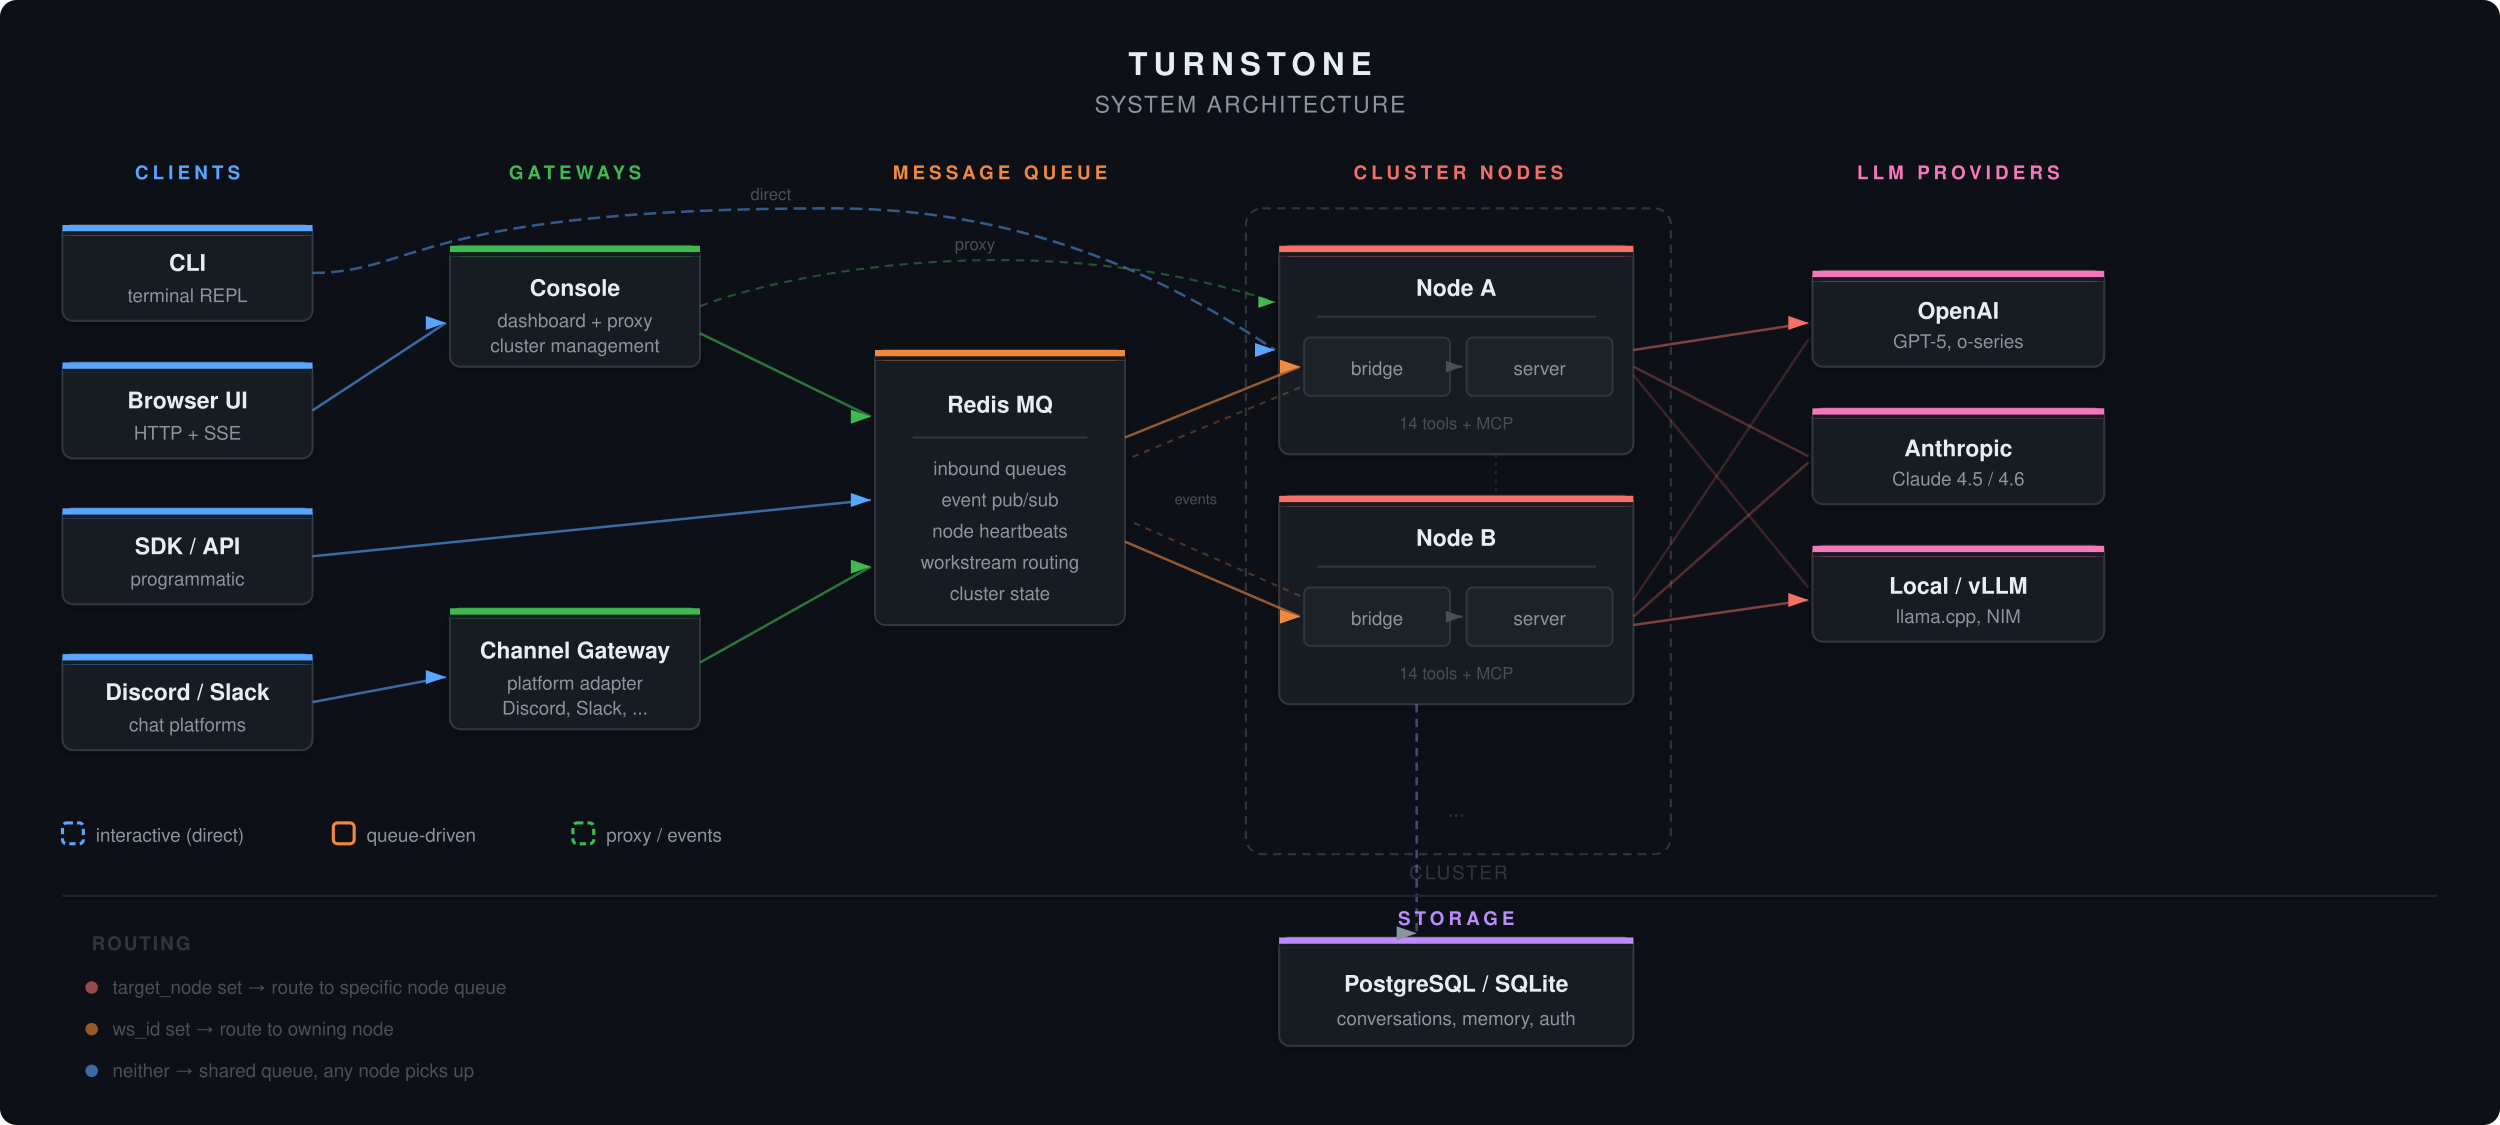
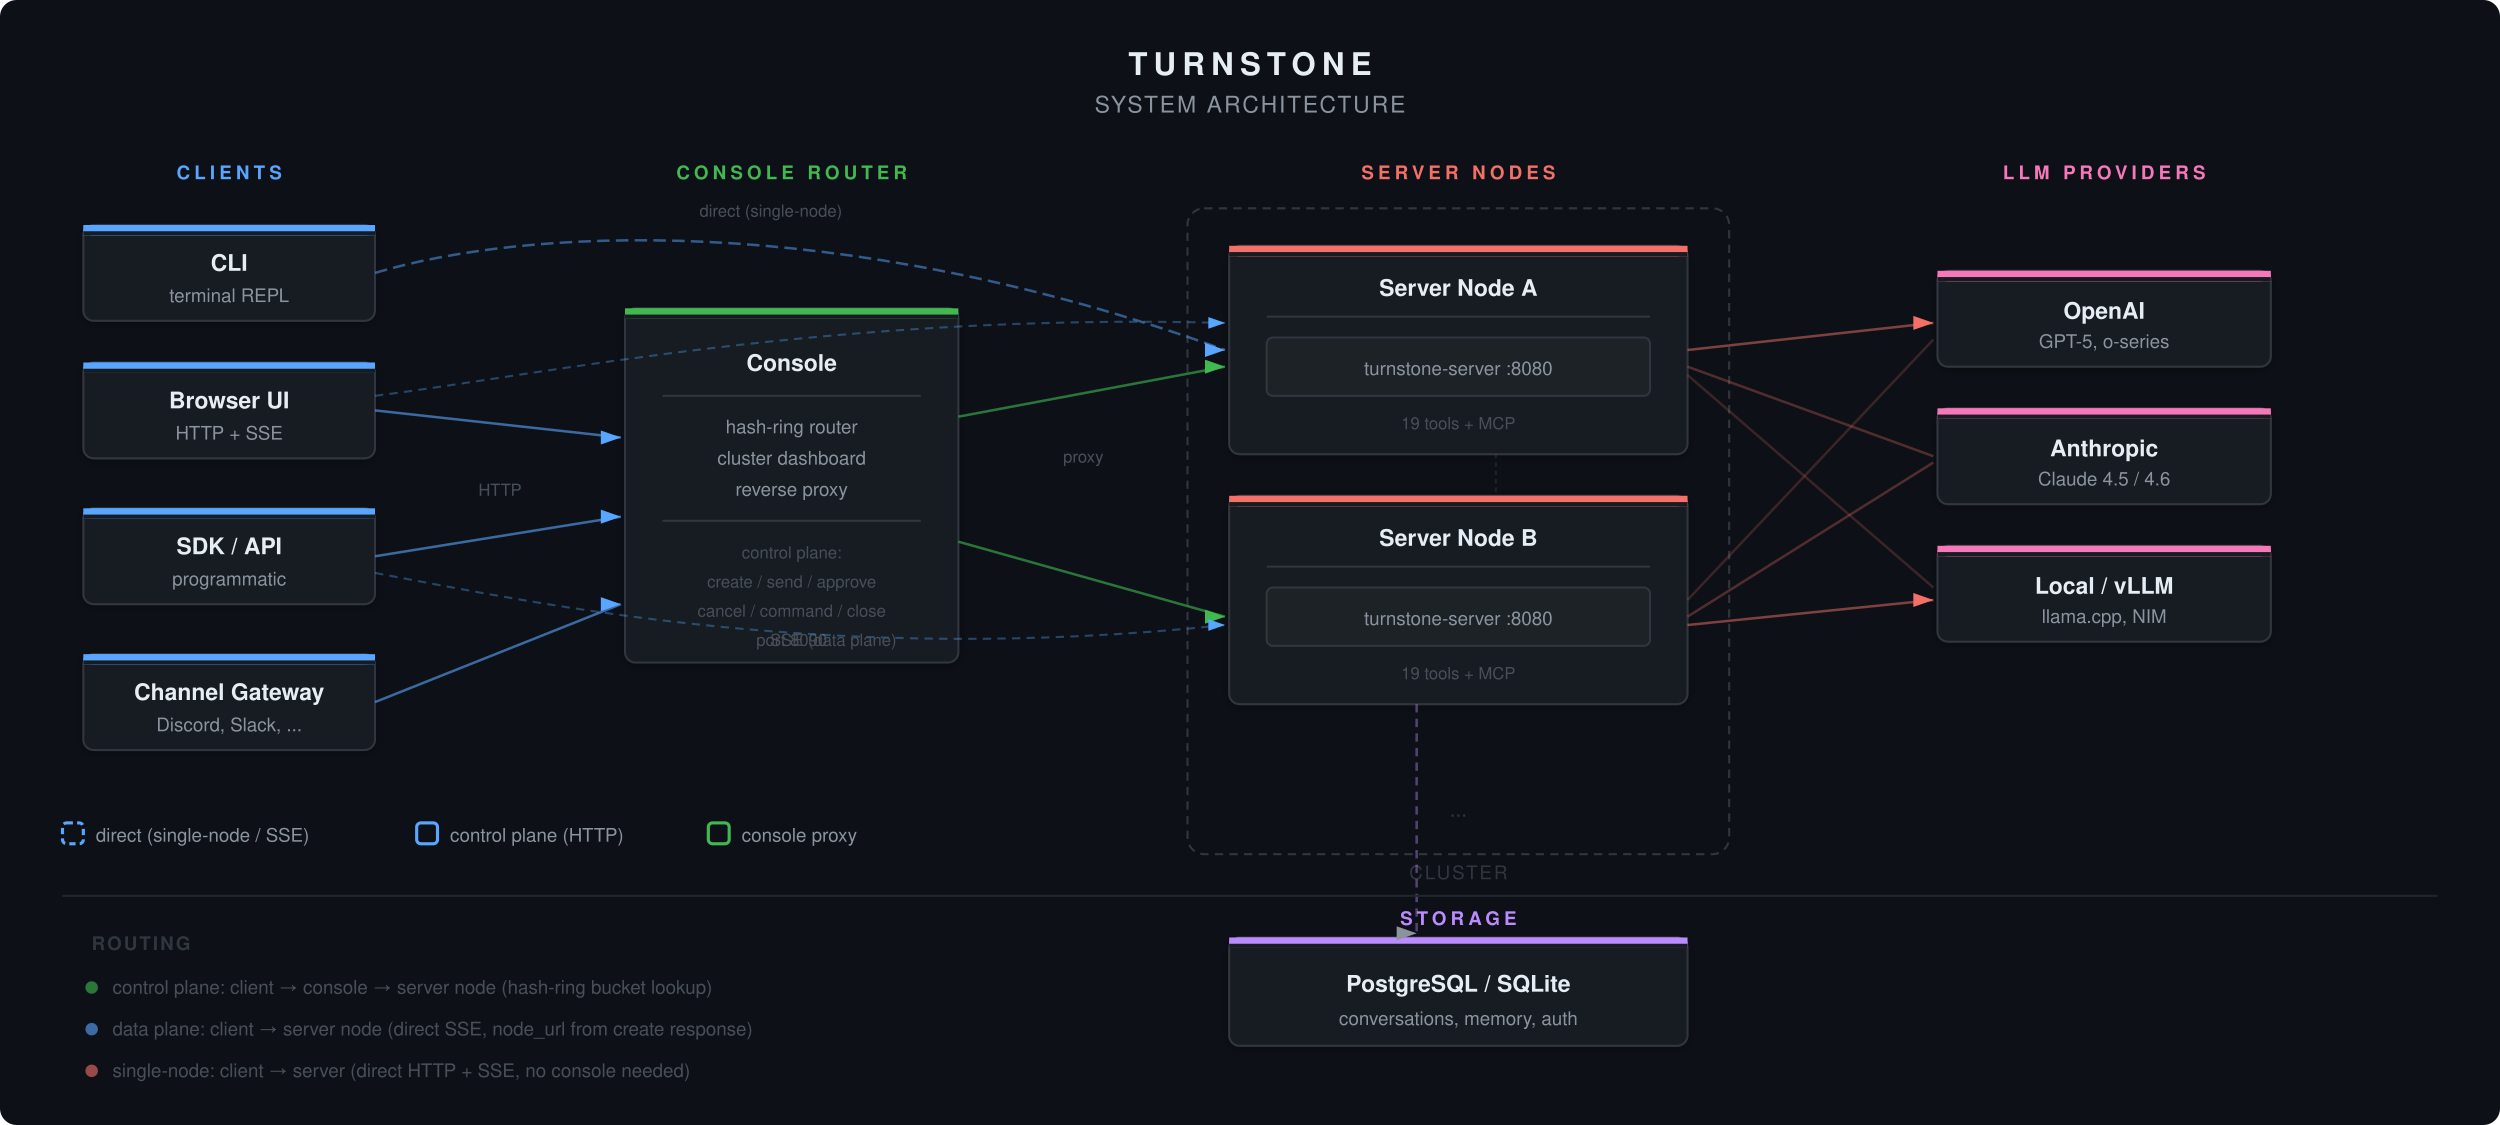
<svg xmlns="http://www.w3.org/2000/svg" viewBox="0 0 1200 540" font-family="-apple-system, BlinkMacSystemFont, 'Segoe UI', Helvetica, Arial, sans-serif">
  <defs>
    <marker id="arrow" viewBox="0 0 10 7" refX="10" refY="3.5" markerWidth="8" markerHeight="6" orient="auto-start-auto">
      <path d="M 0 0 L 10 3.5 L 0 7 z" fill="#484f58" />
    </marker>
    <marker id="arrow-blue" viewBox="0 0 10 7" refX="10" refY="3.5" markerWidth="8" markerHeight="6" orient="auto-start-auto">
      <path d="M 0 0 L 10 3.5 L 0 7 z" fill="#58a6ff" />
    </marker>
    <marker id="arrow-green" viewBox="0 0 10 7" refX="10" refY="3.5" markerWidth="8" markerHeight="6" orient="auto-start-auto">
      <path d="M 0 0 L 10 3.5 L 0 7 z" fill="#3fb950" />
    </marker>
    <marker id="arrow-orange" viewBox="0 0 10 7" refX="10" refY="3.5" markerWidth="8" markerHeight="6" orient="auto-start-auto">
      <path d="M 0 0 L 10 3.5 L 0 7 z" fill="#f0883e" />
    </marker>
    <marker id="arrow-coral" viewBox="0 0 10 7" refX="10" refY="3.5" markerWidth="8" markerHeight="6" orient="auto-start-auto">
      <path d="M 0 0 L 10 3.5 L 0 7 z" fill="#f47067" />
    </marker>
    <marker id="arrow-muted" viewBox="0 0 10 7" refX="10" refY="3.5" markerWidth="8" markerHeight="6" orient="auto-start-auto">
      <path d="M 0 0 L 10 3.5 L 0 7 z" fill="#8b949e" />
    </marker>
    <filter id="shadow" x="-4%" y="-4%" width="108%" height="112%">
      <feDropShadow dx="0" dy="1" stdDeviation="2" flood-color="#000" flood-opacity="0.4" />
    </filter>
  </defs>
  <rect width="1200" height="540" rx="8" fill="#0d1117" />
  <text x="600" y="36" text-anchor="middle" fill="#e6edf3" font-size="15" font-weight="700" letter-spacing="3">TURNSTONE</text>
  <text x="600" y="54" text-anchor="middle" fill="#8b949e" font-size="11" letter-spacing="1">SYSTEM ARCHITECTURE</text>
-   <text x="90" y="86" text-anchor="middle" fill="#58a6ff" font-size="9" font-weight="600" letter-spacing="2">CLIENTS</text>
-   <text x="276" y="86" text-anchor="middle" fill="#3fb950" font-size="9" font-weight="600" letter-spacing="2">GATEWAYS</text>
-   <text x="480" y="86" text-anchor="middle" fill="#f0883e" font-size="9" font-weight="600" letter-spacing="2">MESSAGE QUEUE</text>
-   <text x="700" y="86" text-anchor="middle" fill="#f47067" font-size="9" font-weight="600" letter-spacing="2">CLUSTER NODES</text>
-   <text x="940" y="86" text-anchor="middle" fill="#f778ba" font-size="9" font-weight="600" letter-spacing="2">LLM PROVIDERS</text>
+   <text x="110" y="86" text-anchor="middle" fill="#58a6ff" font-size="9" font-weight="600" letter-spacing="2">CLIENTS</text>
+   <text x="380" y="86" text-anchor="middle" fill="#3fb950" font-size="9" font-weight="600" letter-spacing="2">CONSOLE ROUTER</text>
+   <text x="700" y="86" text-anchor="middle" fill="#f47067" font-size="9" font-weight="600" letter-spacing="2">SERVER NODES</text>
+   <text x="1010" y="86" text-anchor="middle" fill="#f778ba" font-size="9" font-weight="600" letter-spacing="2">LLM PROVIDERS</text>
  <g filter="url(#shadow)">
-     <rect x="30" y="108" width="120" height="46" rx="5" fill="#161b22" stroke="#30363d" stroke-width="1" />
-     <rect x="30" y="108" width="120" height="5" rx="5" fill="#58a6ff" />
-     <rect x="30" y="108" width="120" height="5" fill="#58a6ff" />
-     <rect x="30" y="111" width="120" height="2" fill="#161b22" />
-     <text x="90" y="130" text-anchor="middle" fill="#e6edf3" font-size="11" font-weight="600">CLI</text>
-     <text x="90" y="145" text-anchor="middle" fill="#8b949e" font-size="9">terminal REPL</text>
+     <rect x="40" y="108" width="140" height="46" rx="5" fill="#161b22" stroke="#30363d" stroke-width="1" />
+     <rect x="40" y="108" width="140" height="5" rx="5" fill="#58a6ff" />
+     <rect x="40" y="108" width="140" height="5" fill="#58a6ff" />
+     <rect x="40" y="111" width="140" height="2" fill="#161b22" />
+     <text x="110" y="130" text-anchor="middle" fill="#e6edf3" font-size="11" font-weight="600">CLI</text>
+     <text x="110" y="145" text-anchor="middle" fill="#8b949e" font-size="9">terminal REPL</text>
  </g>
  <g filter="url(#shadow)">
-     <rect x="30" y="174" width="120" height="46" rx="5" fill="#161b22" stroke="#30363d" stroke-width="1" />
-     <rect x="30" y="174" width="120" height="5" rx="5" fill="#58a6ff" />
-     <rect x="30" y="174" width="120" height="5" fill="#58a6ff" />
-     <rect x="30" y="177" width="120" height="2" fill="#161b22" />
-     <text x="90" y="196" text-anchor="middle" fill="#e6edf3" font-size="11" font-weight="600">Browser UI</text>
-     <text x="90" y="211" text-anchor="middle" fill="#8b949e" font-size="9">HTTP + SSE</text>
+     <rect x="40" y="174" width="140" height="46" rx="5" fill="#161b22" stroke="#30363d" stroke-width="1" />
+     <rect x="40" y="174" width="140" height="5" rx="5" fill="#58a6ff" />
+     <rect x="40" y="174" width="140" height="5" fill="#58a6ff" />
+     <rect x="40" y="177" width="140" height="2" fill="#161b22" />
+     <text x="110" y="196" text-anchor="middle" fill="#e6edf3" font-size="11" font-weight="600">Browser UI</text>
+     <text x="110" y="211" text-anchor="middle" fill="#8b949e" font-size="9">HTTP + SSE</text>
  </g>
  <g filter="url(#shadow)">
-     <rect x="30" y="244" width="120" height="46" rx="5" fill="#161b22" stroke="#30363d" stroke-width="1" />
-     <rect x="30" y="244" width="120" height="5" rx="5" fill="#58a6ff" />
-     <rect x="30" y="244" width="120" height="5" fill="#58a6ff" />
-     <rect x="30" y="247" width="120" height="2" fill="#161b22" />
-     <text x="90" y="266" text-anchor="middle" fill="#e6edf3" font-size="11" font-weight="600">SDK / API</text>
-     <text x="90" y="281" text-anchor="middle" fill="#8b949e" font-size="9">programmatic</text>
+     <rect x="40" y="244" width="140" height="46" rx="5" fill="#161b22" stroke="#30363d" stroke-width="1" />
+     <rect x="40" y="244" width="140" height="5" rx="5" fill="#58a6ff" />
+     <rect x="40" y="244" width="140" height="5" fill="#58a6ff" />
+     <rect x="40" y="247" width="140" height="2" fill="#161b22" />
+     <text x="110" y="266" text-anchor="middle" fill="#e6edf3" font-size="11" font-weight="600">SDK / API</text>
+     <text x="110" y="281" text-anchor="middle" fill="#8b949e" font-size="9">programmatic</text>
  </g>
  <g filter="url(#shadow)">
-     <rect x="30" y="314" width="120" height="46" rx="5" fill="#161b22" stroke="#30363d" stroke-width="1" />
-     <rect x="30" y="314" width="120" height="5" rx="5" fill="#58a6ff" />
-     <rect x="30" y="314" width="120" height="5" fill="#58a6ff" />
-     <rect x="30" y="317" width="120" height="2" fill="#161b22" />
-     <text x="90" y="336" text-anchor="middle" fill="#e6edf3" font-size="11" font-weight="600">Discord / Slack</text>
-     <text x="90" y="351" text-anchor="middle" fill="#8b949e" font-size="9">chat platforms</text>
+     <rect x="40" y="314" width="140" height="46" rx="5" fill="#161b22" stroke="#30363d" stroke-width="1" />
+     <rect x="40" y="314" width="140" height="5" rx="5" fill="#58a6ff" />
+     <rect x="40" y="314" width="140" height="5" fill="#58a6ff" />
+     <rect x="40" y="317" width="140" height="2" fill="#161b22" />
+     <text x="110" y="336" text-anchor="middle" fill="#e6edf3" font-size="11" font-weight="600">Channel Gateway</text>
+     <text x="110" y="351" text-anchor="middle" fill="#8b949e" font-size="9">Discord, Slack, ...</text>
  </g>
  <g filter="url(#shadow)">
-     <rect x="216" y="118" width="120" height="58" rx="5" fill="#161b22" stroke="#30363d" stroke-width="1" />
-     <rect x="216" y="118" width="120" height="5" rx="5" fill="#3fb950" />
-     <rect x="216" y="118" width="120" height="5" fill="#3fb950" />
-     <rect x="216" y="121" width="120" height="2" fill="#161b22" />
-     <text x="276" y="142" text-anchor="middle" fill="#e6edf3" font-size="11" font-weight="600">Console</text>
-     <text x="276" y="157" text-anchor="middle" fill="#8b949e" font-size="9">dashboard + proxy</text>
-     <text x="276" y="169" text-anchor="middle" fill="#8b949e" font-size="9">cluster management</text>
+     <rect x="300" y="148" width="160" height="170" rx="5" fill="#161b22" stroke="#30363d" stroke-width="1" />
+     <rect x="300" y="148" width="160" height="5" rx="5" fill="#3fb950" />
+     <rect x="300" y="148" width="160" height="5" fill="#3fb950" />
+     <rect x="300" y="151" width="160" height="2" fill="#161b22" />
+     <text x="380" y="178" text-anchor="middle" fill="#e6edf3" font-size="11" font-weight="600">Console</text>
+     <line x1="318" y1="190" x2="442" y2="190" stroke="#30363d" stroke-width="1" />
+     <text x="380" y="208" text-anchor="middle" fill="#8b949e" font-size="9">hash-ring router</text>
+     <text x="380" y="223" text-anchor="middle" fill="#8b949e" font-size="9">cluster dashboard</text>
+     <text x="380" y="238" text-anchor="middle" fill="#8b949e" font-size="9">reverse proxy</text>
+     <line x1="318" y1="250" x2="442" y2="250" stroke="#30363d" stroke-width="1" />
+     <text x="380" y="268" text-anchor="middle" fill="#484f58" font-size="8">control plane:</text>
+     <text x="380" y="282" text-anchor="middle" fill="#484f58" font-size="8">create / send / approve</text>
+     <text x="380" y="296" text-anchor="middle" fill="#484f58" font-size="8">cancel / command / close</text>
+     <text x="380" y="310" text-anchor="middle" fill="#484f58" font-size="8">port 8090</text>
+   </g>
+   <rect x="570" y="100" width="260" height="310" rx="8" fill="none" stroke="#30363d" stroke-width="1" stroke-dasharray="4,3" />
+   <text x="700" y="422" text-anchor="middle" fill="#30363d" font-size="9" letter-spacing="1">CLUSTER</text>
+   <g filter="url(#shadow)">
+     <rect x="590" y="118" width="220" height="100" rx="5" fill="#161b22" stroke="#30363d" stroke-width="1" />
+     <rect x="590" y="118" width="220" height="5" rx="5" fill="#f47067" />
+     <rect x="590" y="118" width="220" height="5" fill="#f47067" />
+     <rect x="590" y="121" width="220" height="2" fill="#161b22" />
+     <text x="700" y="142" text-anchor="middle" fill="#e6edf3" font-size="11" font-weight="600">Server Node A</text>
+     <line x1="608" y1="152" x2="792" y2="152" stroke="#30363d" stroke-width="1" />
+     <rect x="608" y="162" width="184" height="28" rx="3" fill="#1c2128" stroke="#30363d" stroke-width="1" />
+     <text x="700" y="180" text-anchor="middle" fill="#8b949e" font-size="9">turnstone-server :8080</text>
+     <text x="700" y="206" text-anchor="middle" fill="#484f58" font-size="8">19 tools + MCP</text>
  </g>
  <g filter="url(#shadow)">
-     <rect x="216" y="292" width="120" height="58" rx="5" fill="#161b22" stroke="#30363d" stroke-width="1" />
-     <rect x="216" y="292" width="120" height="5" rx="5" fill="#3fb950" />
-     <rect x="216" y="292" width="120" height="5" fill="#3fb950" />
-     <rect x="216" y="295" width="120" height="2" fill="#161b22" />
-     <text x="276" y="316" text-anchor="middle" fill="#e6edf3" font-size="11" font-weight="600">Channel Gateway</text>
-     <text x="276" y="331" text-anchor="middle" fill="#8b949e" font-size="9">platform adapter</text>
-     <text x="276" y="343" text-anchor="middle" fill="#8b949e" font-size="9">Discord, Slack, ...</text>
+     <rect x="590" y="238" width="220" height="100" rx="5" fill="#161b22" stroke="#30363d" stroke-width="1" />
+     <rect x="590" y="238" width="220" height="5" rx="5" fill="#f47067" />
+     <rect x="590" y="238" width="220" height="5" fill="#f47067" />
+     <rect x="590" y="241" width="220" height="2" fill="#161b22" />
+     <text x="700" y="262" text-anchor="middle" fill="#e6edf3" font-size="11" font-weight="600">Server Node B</text>
+     <line x1="608" y1="272" x2="792" y2="272" stroke="#30363d" stroke-width="1" />
+     <rect x="608" y="282" width="184" height="28" rx="3" fill="#1c2128" stroke="#30363d" stroke-width="1" />
+     <text x="700" y="300" text-anchor="middle" fill="#8b949e" font-size="9">turnstone-server :8080</text>
+     <text x="700" y="326" text-anchor="middle" fill="#484f58" font-size="8">19 tools + MCP</text>
  </g>
  <g filter="url(#shadow)">
-     <rect x="420" y="168" width="120" height="132" rx="5" fill="#161b22" stroke="#30363d" stroke-width="1" />
-     <rect x="420" y="168" width="120" height="5" rx="5" fill="#f0883e" />
-     <rect x="420" y="168" width="120" height="5" fill="#f0883e" />
-     <rect x="420" y="171" width="120" height="2" fill="#161b22" />
-     <text x="480" y="198" text-anchor="middle" fill="#e6edf3" font-size="11" font-weight="600">Redis MQ</text>
-     <line x1="438" y1="210" x2="522" y2="210" stroke="#30363d" stroke-width="1" />
-     <text x="480" y="228" text-anchor="middle" fill="#8b949e" font-size="9">inbound queues</text>
-     <text x="480" y="243" text-anchor="middle" fill="#8b949e" font-size="9">event pub/sub</text>
-     <text x="480" y="258" text-anchor="middle" fill="#8b949e" font-size="9">node heartbeats</text>
-     <text x="480" y="273" text-anchor="middle" fill="#8b949e" font-size="9">workstream routing</text>
-     <text x="480" y="288" text-anchor="middle" fill="#8b949e" font-size="9">cluster state</text>
-   </g>
-   <rect x="598" y="100" width="204" height="310" rx="8" fill="none" stroke="#30363d" stroke-width="1" stroke-dasharray="4,3" />
-   <text x="700" y="422" text-anchor="middle" fill="#30363d" font-size="9" letter-spacing="1">CLUSTER</text>
-   <g filter="url(#shadow)">
-     <rect x="614" y="118" width="170" height="100" rx="5" fill="#161b22" stroke="#30363d" stroke-width="1" />
-     <rect x="614" y="118" width="170" height="5" rx="5" fill="#f47067" />
-     <rect x="614" y="118" width="170" height="5" fill="#f47067" />
-     <rect x="614" y="121" width="170" height="2" fill="#161b22" />
-     <text x="699" y="142" text-anchor="middle" fill="#e6edf3" font-size="11" font-weight="600">Node A</text>
-     <line x1="632" y1="152" x2="766" y2="152" stroke="#30363d" stroke-width="1" />
-     <rect x="626" y="162" width="70" height="28" rx="3" fill="#1c2128" stroke="#30363d" stroke-width="1" />
-     <text x="661" y="180" text-anchor="middle" fill="#8b949e" font-size="9">bridge</text>
-     <rect x="704" y="162" width="70" height="28" rx="3" fill="#1c2128" stroke="#30363d" stroke-width="1" />
-     <text x="739" y="180" text-anchor="middle" fill="#8b949e" font-size="9">server</text>
-     <line x1="696" y1="176" x2="702" y2="176" stroke="#484f58" stroke-width="1" marker-end="url(#arrow)" />
-     <text x="699" y="206" text-anchor="middle" fill="#484f58" font-size="8">14 tools + MCP</text>
+     <rect x="930" y="130" width="160" height="46" rx="5" fill="#161b22" stroke="#30363d" stroke-width="1" />
+     <rect x="930" y="130" width="160" height="5" rx="5" fill="#f778ba" />
+     <rect x="930" y="130" width="160" height="5" fill="#f778ba" />
+     <rect x="930" y="133" width="160" height="2" fill="#161b22" />
+     <text x="1010" y="153" text-anchor="middle" fill="#e6edf3" font-size="11" font-weight="600">OpenAI</text>
+     <text x="1010" y="167" text-anchor="middle" fill="#8b949e" font-size="9">GPT-5, o-series</text>
  </g>
  <g filter="url(#shadow)">
-     <rect x="614" y="238" width="170" height="100" rx="5" fill="#161b22" stroke="#30363d" stroke-width="1" />
-     <rect x="614" y="238" width="170" height="5" rx="5" fill="#f47067" />
-     <rect x="614" y="238" width="170" height="5" fill="#f47067" />
-     <rect x="614" y="241" width="170" height="2" fill="#161b22" />
-     <text x="699" y="262" text-anchor="middle" fill="#e6edf3" font-size="11" font-weight="600">Node B</text>
-     <line x1="632" y1="272" x2="766" y2="272" stroke="#30363d" stroke-width="1" />
-     <rect x="626" y="282" width="70" height="28" rx="3" fill="#1c2128" stroke="#30363d" stroke-width="1" />
-     <text x="661" y="300" text-anchor="middle" fill="#8b949e" font-size="9">bridge</text>
-     <rect x="704" y="282" width="70" height="28" rx="3" fill="#1c2128" stroke="#30363d" stroke-width="1" />
-     <text x="739" y="300" text-anchor="middle" fill="#8b949e" font-size="9">server</text>
-     <line x1="696" y1="296" x2="702" y2="296" stroke="#484f58" stroke-width="1" marker-end="url(#arrow)" />
-     <text x="699" y="326" text-anchor="middle" fill="#484f58" font-size="8">14 tools + MCP</text>
+     <rect x="930" y="196" width="160" height="46" rx="5" fill="#161b22" stroke="#30363d" stroke-width="1" />
+     <rect x="930" y="196" width="160" height="5" rx="5" fill="#f778ba" />
+     <rect x="930" y="196" width="160" height="5" fill="#f778ba" />
+     <rect x="930" y="199" width="160" height="2" fill="#161b22" />
+     <text x="1010" y="219" text-anchor="middle" fill="#e6edf3" font-size="11" font-weight="600">Anthropic</text>
+     <text x="1010" y="233" text-anchor="middle" fill="#8b949e" font-size="9">Claude 4.5 / 4.6</text>
  </g>
  <g filter="url(#shadow)">
-     <rect x="870" y="130" width="140" height="46" rx="5" fill="#161b22" stroke="#30363d" stroke-width="1" />
-     <rect x="870" y="130" width="140" height="5" rx="5" fill="#f778ba" />
-     <rect x="870" y="130" width="140" height="5" fill="#f778ba" />
-     <rect x="870" y="133" width="140" height="2" fill="#161b22" />
-     <text x="940" y="153" text-anchor="middle" fill="#e6edf3" font-size="11" font-weight="600">OpenAI</text>
-     <text x="940" y="167" text-anchor="middle" fill="#8b949e" font-size="9">GPT-5, o-series</text>
+     <rect x="930" y="262" width="160" height="46" rx="5" fill="#161b22" stroke="#30363d" stroke-width="1" />
+     <rect x="930" y="262" width="160" height="5" rx="5" fill="#f778ba" />
+     <rect x="930" y="262" width="160" height="5" fill="#f778ba" />
+     <rect x="930" y="265" width="160" height="2" fill="#161b22" />
+     <text x="1010" y="285" text-anchor="middle" fill="#e6edf3" font-size="11" font-weight="600">Local / vLLM</text>
+     <text x="1010" y="299" text-anchor="middle" fill="#8b949e" font-size="9">llama.cpp, NIM</text>
  </g>
  <g filter="url(#shadow)">
-     <rect x="870" y="196" width="140" height="46" rx="5" fill="#161b22" stroke="#30363d" stroke-width="1" />
-     <rect x="870" y="196" width="140" height="5" rx="5" fill="#f778ba" />
-     <rect x="870" y="196" width="140" height="5" fill="#f778ba" />
-     <rect x="870" y="199" width="140" height="2" fill="#161b22" />
-     <text x="940" y="219" text-anchor="middle" fill="#e6edf3" font-size="11" font-weight="600">Anthropic</text>
-     <text x="940" y="233" text-anchor="middle" fill="#8b949e" font-size="9">Claude 4.5 / 4.6</text>
+     <rect x="590" y="450" width="220" height="52" rx="5" fill="#161b22" stroke="#30363d" stroke-width="1" />
+     <rect x="590" y="450" width="220" height="5" rx="5" fill="#bc8cff" />
+     <rect x="590" y="450" width="220" height="5" fill="#bc8cff" />
+     <rect x="590" y="453" width="220" height="2" fill="#161b22" />
+     <text x="700" y="476" text-anchor="middle" fill="#e6edf3" font-size="11" font-weight="600">PostgreSQL / SQLite</text>
+     <text x="700" y="492" text-anchor="middle" fill="#8b949e" font-size="9">conversations, memory, auth</text>
  </g>
-   <g filter="url(#shadow)">
-     <rect x="870" y="262" width="140" height="46" rx="5" fill="#161b22" stroke="#30363d" stroke-width="1" />
-     <rect x="870" y="262" width="140" height="5" rx="5" fill="#f778ba" />
-     <rect x="870" y="262" width="140" height="5" fill="#f778ba" />
-     <rect x="870" y="265" width="140" height="2" fill="#161b22" />
-     <text x="940" y="285" text-anchor="middle" fill="#e6edf3" font-size="11" font-weight="600">Local / vLLM</text>
-     <text x="940" y="299" text-anchor="middle" fill="#8b949e" font-size="9">llama.cpp, NIM</text>
-   </g>
-   <g filter="url(#shadow)">
-     <rect x="614" y="450" width="170" height="52" rx="5" fill="#161b22" stroke="#30363d" stroke-width="1" />
-     <rect x="614" y="450" width="170" height="5" rx="5" fill="#bc8cff" />
-     <rect x="614" y="450" width="170" height="5" fill="#bc8cff" />
-     <rect x="614" y="453" width="170" height="2" fill="#161b22" />
-     <text x="699" y="476" text-anchor="middle" fill="#e6edf3" font-size="11" font-weight="600">PostgreSQL / SQLite</text>
-     <text x="699" y="492" text-anchor="middle" fill="#8b949e" font-size="9">conversations, memory, auth</text>
-   </g>
-   <text x="699" y="444" text-anchor="middle" fill="#bc8cff" font-size="9" font-weight="600" letter-spacing="2">STORAGE</text>
-   <line x1="150" y1="197" x2="214" y2="155" stroke="#58a6ff" stroke-width="1.2" stroke-opacity="0.6" marker-end="url(#arrow-blue)" />
-   <line x1="150" y1="337" x2="214" y2="325" stroke="#58a6ff" stroke-width="1.2" stroke-opacity="0.6" marker-end="url(#arrow-blue)" />
-   <path d="M 150 131 C 200 131, 200 100, 400 100 L 400 100 C 500 100, 570 140, 612 168" stroke="#58a6ff" stroke-width="1.2" stroke-opacity="0.5" fill="none" stroke-dasharray="6,3" marker-end="url(#arrow-blue)" />
-   <text x="370" y="96" fill="#484f58" font-size="8" text-anchor="middle">direct</text>
-   <line x1="150" y1="267" x2="418" y2="240" stroke="#58a6ff" stroke-width="1.2" stroke-opacity="0.6" marker-end="url(#arrow-blue)" />
-   <line x1="336" y1="160" x2="418" y2="200" stroke="#3fb950" stroke-width="1.2" stroke-opacity="0.6" marker-end="url(#arrow-green)" />
-   <line x1="336" y1="318" x2="418" y2="272" stroke="#3fb950" stroke-width="1.2" stroke-opacity="0.6" marker-end="url(#arrow-green)" />
-   <line x1="540" y1="210" x2="624" y2="176" stroke="#f0883e" stroke-width="1.2" stroke-opacity="0.6" marker-end="url(#arrow-orange)" />
-   <line x1="540" y1="260" x2="624" y2="296" stroke="#f0883e" stroke-width="1.2" stroke-opacity="0.6" marker-end="url(#arrow-orange)" />
-   <path d="M 336 147 C 380 130, 500 108, 612 145" stroke="#3fb950" stroke-width="1" stroke-opacity="0.4" fill="none" stroke-dasharray="4,3" marker-end="url(#arrow-green)" />
-   <text x="468" y="120" fill="#484f58" font-size="8" text-anchor="middle">proxy</text>
-   <line x1="784" y1="168" x2="868" y2="155" stroke="#f47067" stroke-width="1.2" stroke-opacity="0.5" marker-end="url(#arrow-coral)" />
-   <line x1="784" y1="176" x2="868" y2="219" stroke="#f47067" stroke-width="1.2" stroke-opacity="0.3" />
-   <line x1="784" y1="180" x2="868" y2="282" stroke="#f47067" stroke-width="1.2" stroke-opacity="0.2" />
-   <line x1="784" y1="288" x2="868" y2="163" stroke="#f47067" stroke-width="1.2" stroke-opacity="0.2" />
-   <line x1="784" y1="296" x2="868" y2="222" stroke="#f47067" stroke-width="1.2" stroke-opacity="0.3" />
-   <line x1="784" y1="300" x2="868" y2="288" stroke="#f47067" stroke-width="1.2" stroke-opacity="0.5" marker-end="url(#arrow-coral)" />
+   <text x="700" y="444" text-anchor="middle" fill="#bc8cff" font-size="9" font-weight="600" letter-spacing="2">STORAGE</text>
+   <line x1="180" y1="197" x2="298" y2="210" stroke="#58a6ff" stroke-width="1.2" stroke-opacity="0.6" marker-end="url(#arrow-blue)" />
+   <line x1="180" y1="337" x2="298" y2="290" stroke="#58a6ff" stroke-width="1.2" stroke-opacity="0.6" marker-end="url(#arrow-blue)" />
+   <line x1="180" y1="267" x2="298" y2="248" stroke="#58a6ff" stroke-width="1.2" stroke-opacity="0.6" marker-end="url(#arrow-blue)" />
+   <text x="240" y="238" fill="#484f58" font-size="8" text-anchor="middle">HTTP</text>
+   <path d="M 180 131 C 250 110, 400 100, 588 168" stroke="#58a6ff" stroke-width="1.2" stroke-opacity="0.5" fill="none" stroke-dasharray="6,3" marker-end="url(#arrow-blue)" />
+   <text x="370" y="104" fill="#484f58" font-size="8" text-anchor="middle">direct (single-node)</text>
+   <line x1="460" y1="200" x2="588" y2="176" stroke="#3fb950" stroke-width="1.2" stroke-opacity="0.6" marker-end="url(#arrow-green)" />
+   <line x1="460" y1="260" x2="588" y2="296" stroke="#3fb950" stroke-width="1.2" stroke-opacity="0.6" marker-end="url(#arrow-green)" />
+   <text x="520" y="222" fill="#484f58" font-size="8" text-anchor="middle">proxy</text>
+   <path d="M 180 190 C 260 180, 400 150, 588 155" stroke="#58a6ff" stroke-width="1" stroke-opacity="0.35" fill="none" stroke-dasharray="4,3" marker-end="url(#arrow-blue)" />
+   <path d="M 180 275 C 260 290, 400 320, 588 300" stroke="#58a6ff" stroke-width="1" stroke-opacity="0.35" fill="none" stroke-dasharray="4,3" marker-end="url(#arrow-blue)" />
+   <text x="400" y="310" fill="#484f58" font-size="8" text-anchor="middle">SSE (data plane)</text>
+   <line x1="810" y1="168" x2="928" y2="155" stroke="#f47067" stroke-width="1.2" stroke-opacity="0.5" marker-end="url(#arrow-coral)" />
+   <line x1="810" y1="176" x2="928" y2="219" stroke="#f47067" stroke-width="1.2" stroke-opacity="0.3" />
+   <line x1="810" y1="180" x2="928" y2="282" stroke="#f47067" stroke-width="1.2" stroke-opacity="0.2" />
+   <line x1="810" y1="288" x2="928" y2="163" stroke="#f47067" stroke-width="1.2" stroke-opacity="0.2" />
+   <line x1="810" y1="296" x2="928" y2="222" stroke="#f47067" stroke-width="1.2" stroke-opacity="0.3" />
+   <line x1="810" y1="300" x2="928" y2="288" stroke="#f47067" stroke-width="1.2" stroke-opacity="0.5" marker-end="url(#arrow-coral)" />
  <line x1="680" y1="338" x2="680" y2="448" stroke="#bc8cff" stroke-width="1.2" stroke-opacity="0.4" stroke-dasharray="4,3" marker-end="url(#arrow-muted)" />
  <line x1="718" y1="218" x2="718" y2="236" stroke="#484f58" stroke-width="1" stroke-opacity="0.3" stroke-dasharray="2,2" />
-   <text x="699" y="392" text-anchor="middle" fill="#30363d" font-size="10">...</text>
-   <line x1="624" y1="186" x2="542" y2="220" stroke="#f0883e" stroke-width="1" stroke-opacity="0.3" stroke-dasharray="3,3" />
-   <line x1="624" y1="286" x2="542" y2="250" stroke="#f0883e" stroke-width="1" stroke-opacity="0.3" stroke-dasharray="3,3" />
-   <text x="574" y="242" fill="#484f58" font-size="7" text-anchor="middle">events</text>
+   <text x="700" y="392" text-anchor="middle" fill="#30363d" font-size="10">...</text>
  <rect x="30" y="395" width="10" height="10" rx="2" fill="none" stroke="#58a6ff" stroke-width="1.5" stroke-dasharray="3,2" />
-   <text x="46" y="404" fill="#8b949e" font-size="9">interactive (direct)</text>
-   <rect x="160" y="395" width="10" height="10" rx="2" fill="none" stroke="#f0883e" stroke-width="1.5" />
-   <text x="176" y="404" fill="#8b949e" font-size="9">queue-driven</text>
-   <rect x="275" y="395" width="10" height="10" rx="2" fill="none" stroke="#3fb950" stroke-width="1.5" stroke-dasharray="3,2" />
-   <text x="291" y="404" fill="#8b949e" font-size="9">proxy / events</text>
+   <text x="46" y="404" fill="#8b949e" font-size="9">direct (single-node / SSE)</text>
+   <rect x="200" y="395" width="10" height="10" rx="2" fill="none" stroke="#58a6ff" stroke-width="1.5" />
+   <text x="216" y="404" fill="#8b949e" font-size="9">control plane (HTTP)</text>
+   <rect x="340" y="395" width="10" height="10" rx="2" fill="none" stroke="#3fb950" stroke-width="1.5" />
+   <text x="356" y="404" fill="#8b949e" font-size="9">console proxy</text>
  <line x1="30" y1="430" x2="1170" y2="430" stroke="#21262d" stroke-width="1" />
  <text x="44" y="456" fill="#30363d" font-size="9" font-weight="600" letter-spacing="1">ROUTING</text>
-   <circle cx="44" cy="474" r="3" fill="#f47067" opacity="0.6" />
-   <text x="54" y="477" fill="#484f58" font-size="9">target_node set  →  route to specific node queue</text>
-   <circle cx="44" cy="494" r="3" fill="#f0883e" opacity="0.6" />
-   <text x="54" y="497" fill="#484f58" font-size="9">ws_id set  →  route to owning node</text>
-   <circle cx="44" cy="514" r="3" fill="#58a6ff" opacity="0.6" />
-   <text x="54" y="517" fill="#484f58" font-size="9">neither  →  shared queue, any node picks up</text>
+   <circle cx="44" cy="474" r="3" fill="#3fb950" opacity="0.6" />
+   <text x="54" y="477" fill="#484f58" font-size="9">control plane: client → console → server node (hash-ring bucket lookup)</text>
+   <circle cx="44" cy="494" r="3" fill="#58a6ff" opacity="0.6" />
+   <text x="54" y="497" fill="#484f58" font-size="9">data plane: client → server node (direct SSE, node_url from create response)</text>
+   <circle cx="44" cy="514" r="3" fill="#f47067" opacity="0.6" />
+   <text x="54" y="517" fill="#484f58" font-size="9">single-node: client → server (direct HTTP + SSE, no console needed)</text>
</svg>
